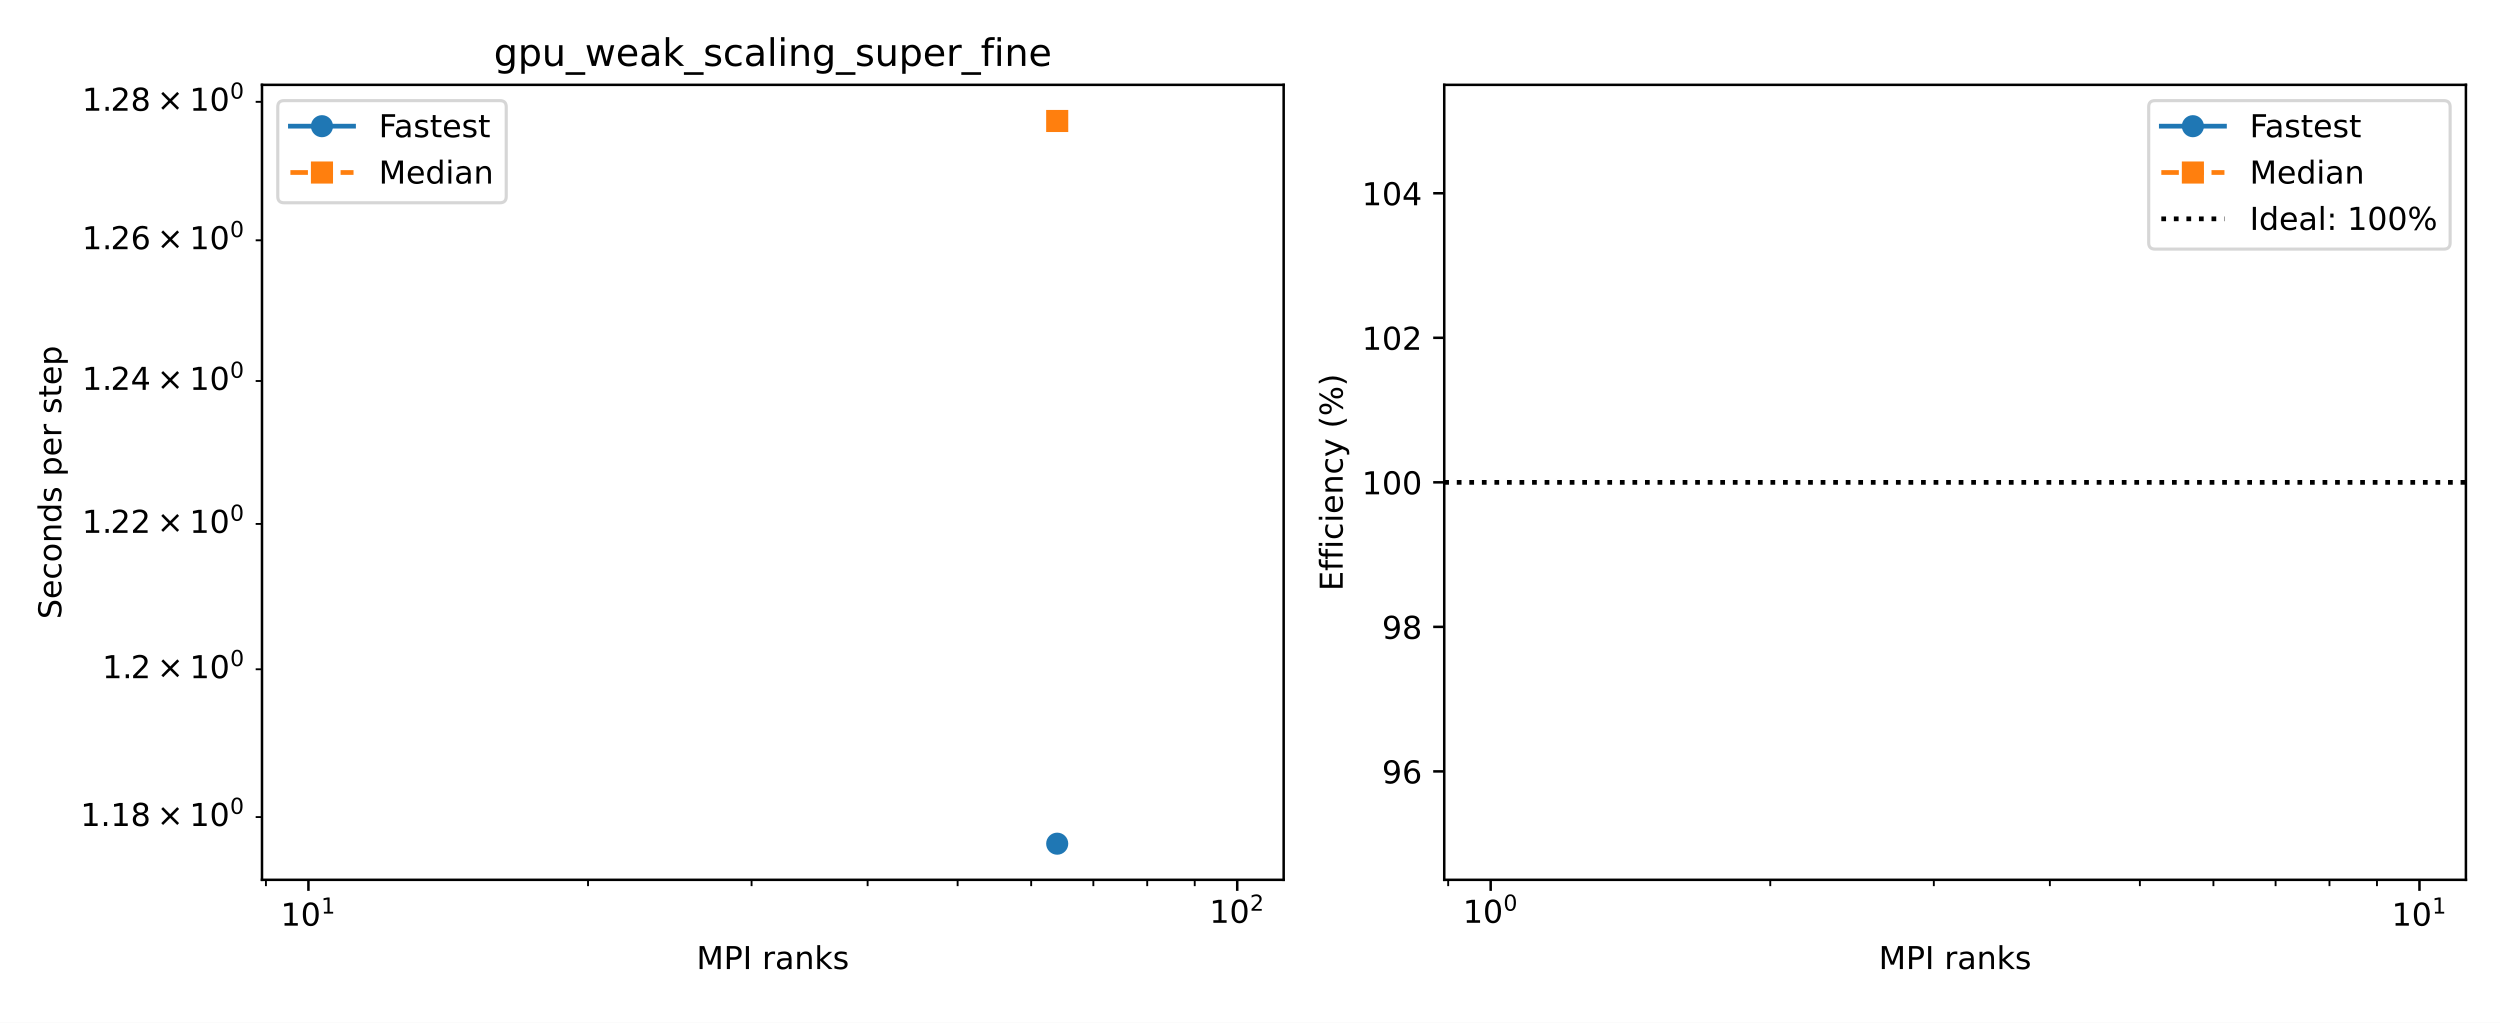
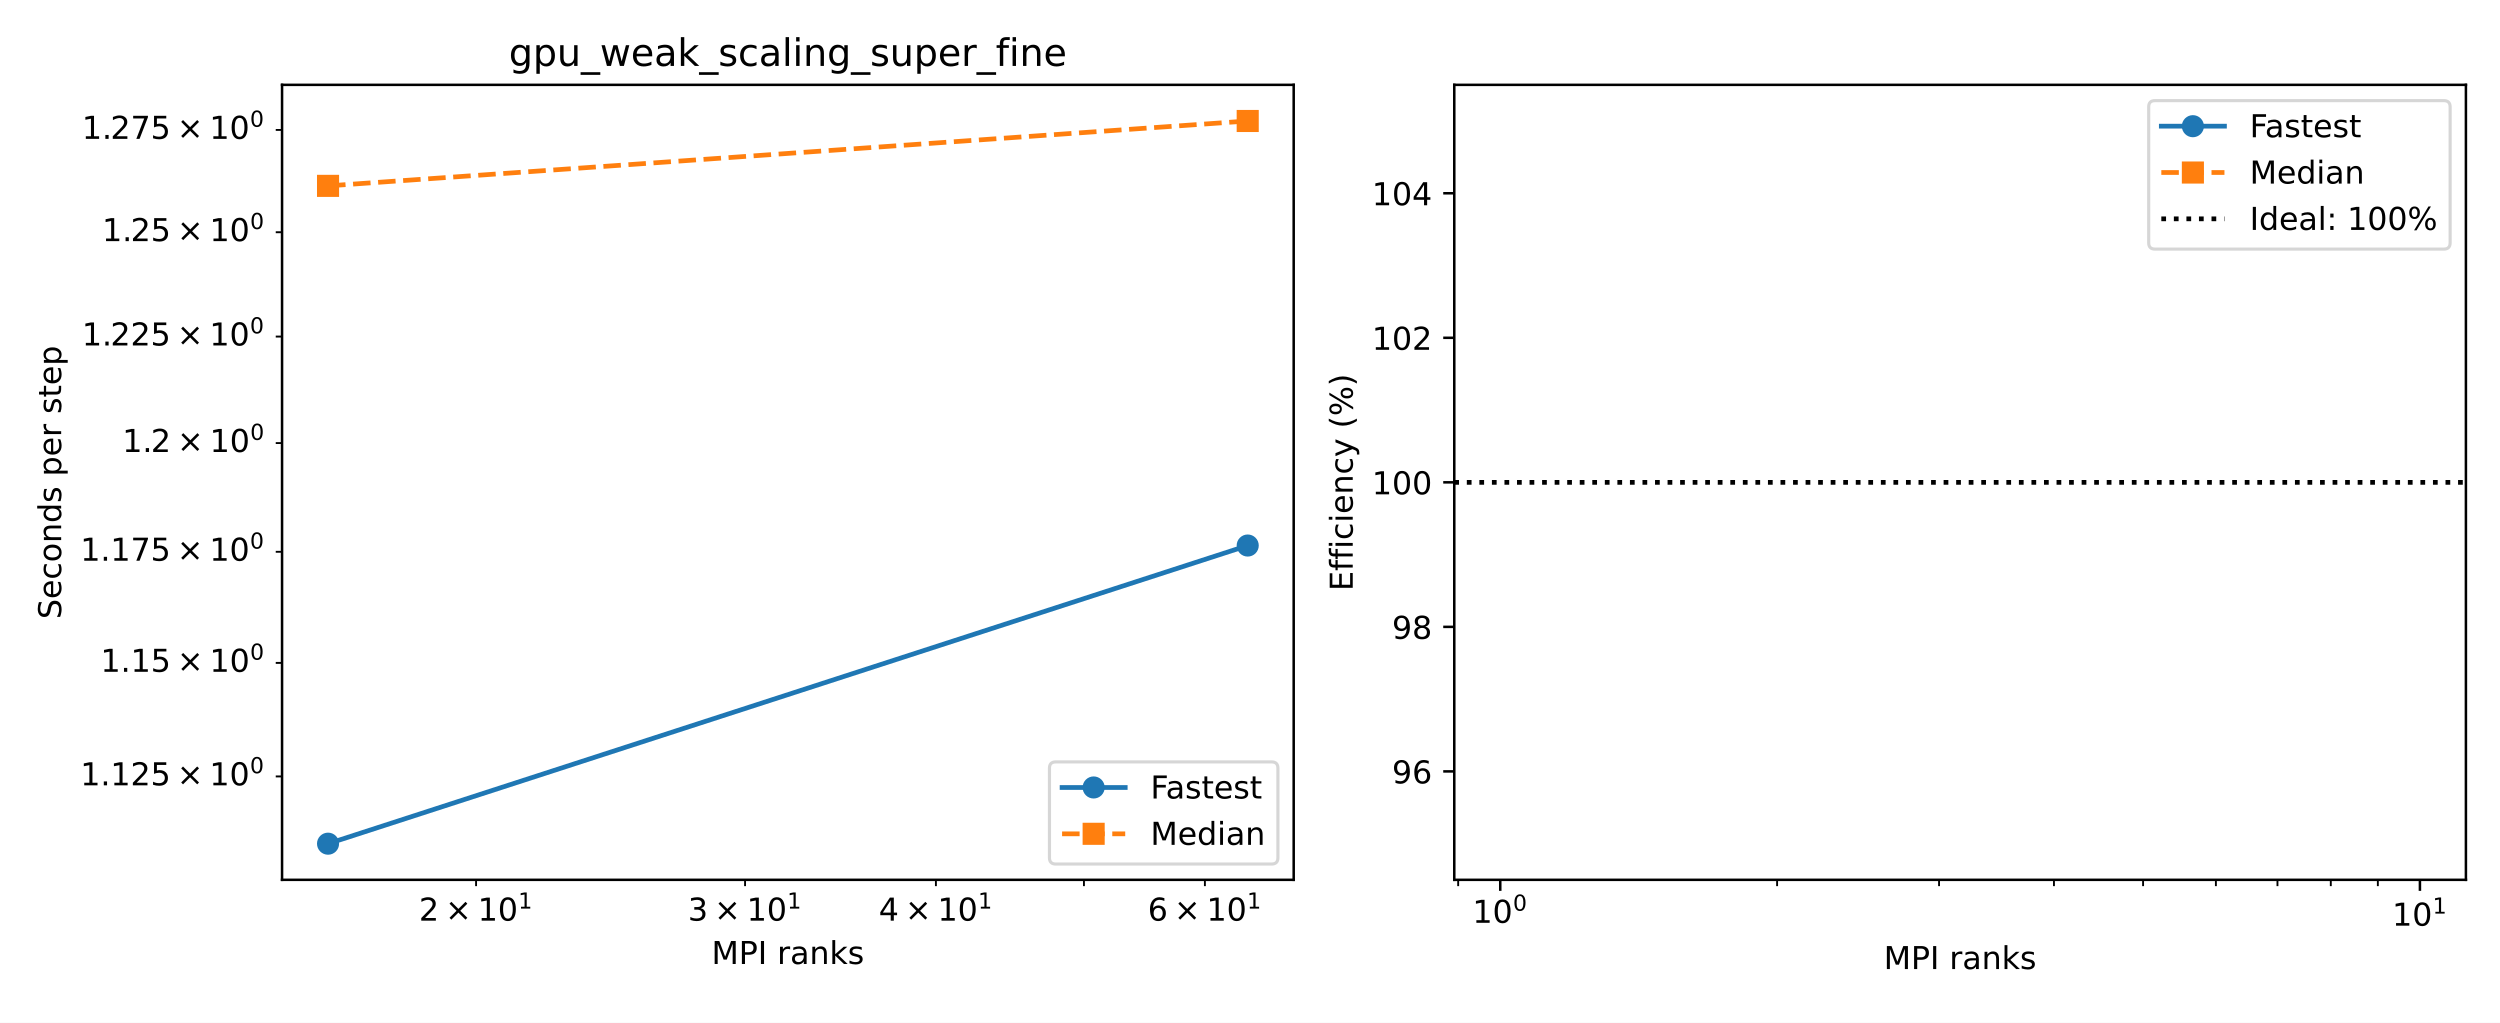
<svg xmlns="http://www.w3.org/2000/svg" xmlns:xlink="http://www.w3.org/1999/xlink" width="792pt" height="324pt" viewBox="0 0 792 324" version="1.1">
  <defs>
    <style type="text/css">*{stroke-linejoin: round; stroke-linecap: butt}</style>
  </defs>
  <g id="figure_1">
    <g id="patch_1">
      <path d="M 0 324 L 792 324 L 792 0 L 0 0 z " style="fill: #ffffff" />
    </g>
    <g id="axes_1">
      <g id="patch_2">
-         <path d="M 82.999 278.728 L 406.665 278.728 L 406.665 26.88 L 82.999 26.88 z " style="fill: #ffffff" />
+         <path d="M 89.355 278.728 L 409.843 278.728 L 409.843 26.88 L 89.355 26.88 z " style="fill: #ffffff" />
      </g>
      <g id="matplotlib.axis_1">
        <g id="xtick_1">
          <g id="line2d_1">
            <defs>
-               <path id="m915a4b6a7f" d="M 0 0 L 0 3.5 " style="stroke: #000000; stroke-width: 0.8" />
+               <path id="m72433dea88" d="M 0 0 L 0 2 " style="stroke: #000000; stroke-width: 0.6" />
            </defs>
            <g>
-               <use xlink:href="#m915a4b6a7f" x="97.711" y="278.728" style="stroke: #000000; stroke-width: 0.8" />
+               <use xlink:href="#m72433dea88" x="150.82" y="278.728" style="stroke: #000000; stroke-width: 0.6" />
            </g>
          </g>
          <g id="text_1">
-             <g transform="translate(88.91122 293.3264)">
-               <text>
-                 <tspan x="0" y="-0.064" style="font-size: 10px; font-family: 'DejaVu Sans'">1</tspan>
-                 <tspan x="6.362" y="-0.064" style="font-size: 10px; font-family: 'DejaVu Sans'">0</tspan>
-                 <tspan x="12.82" y="-3.892" style="font-size: 7px; font-family: 'DejaVu Sans'">1</tspan>
+             <g transform="translate(132.7199 291.7264)">
+               <text>
+                 <tspan x="0" y="-0.064" style="font-size: 10px; font-family: 'DejaVu Sans'">2</tspan>
+                 <tspan x="8.311" y="-0.064" style="font-size: 10px; font-family: 'DejaVu Sans'">×</tspan>
+                 <tspan x="18.638" y="-0.064" style="font-size: 10px; font-family: 'DejaVu Sans'">1</tspan>
+                 <tspan x="25" y="-0.064" style="font-size: 10px; font-family: 'DejaVu Sans'">0</tspan>
+                 <tspan x="31.458" y="-3.892" style="font-size: 7px; font-family: 'DejaVu Sans'">1</tspan>
              </text>
            </g>
          </g>
        </g>
        <g id="xtick_2">
          <g id="line2d_2">
            <g>
-               <use xlink:href="#m915a4b6a7f" x="391.953" y="278.728" style="stroke: #000000; stroke-width: 0.8" />
+               <use xlink:href="#m72433dea88" x="236.035" y="278.728" style="stroke: #000000; stroke-width: 0.6" />
            </g>
          </g>
          <g id="text_2">
-             <g transform="translate(383.1525 293.3264)">
-               <text>
-                 <tspan x="0" y="-0.977" style="font-size: 10px; font-family: 'DejaVu Sans'">1</tspan>
-                 <tspan x="6.362" y="-0.977" style="font-size: 10px; font-family: 'DejaVu Sans'">0</tspan>
-                 <tspan x="12.82" y="-4.805" style="font-size: 7px; font-family: 'DejaVu Sans'">2</tspan>
+             <g transform="translate(217.935 291.7264)">
+               <text>
+                 <tspan x="0" y="-0.064" style="font-size: 10px; font-family: 'DejaVu Sans'">3</tspan>
+                 <tspan x="8.311" y="-0.064" style="font-size: 10px; font-family: 'DejaVu Sans'">×</tspan>
+                 <tspan x="18.638" y="-0.064" style="font-size: 10px; font-family: 'DejaVu Sans'">1</tspan>
+                 <tspan x="25" y="-0.064" style="font-size: 10px; font-family: 'DejaVu Sans'">0</tspan>
+                 <tspan x="31.458" y="-3.892" style="font-size: 7px; font-family: 'DejaVu Sans'">1</tspan>
              </text>
            </g>
          </g>
        </g>
        <g id="xtick_3">
          <g id="line2d_3">
-             <defs>
-               <path id="m72433dea88" d="M 0 0 L 0 2 " style="stroke: #000000; stroke-width: 0.6" />
-             </defs>
-             <g>
-               <use xlink:href="#m72433dea88" x="84.247" y="278.728" style="stroke: #000000; stroke-width: 0.6" />
+             <g>
+               <use xlink:href="#m72433dea88" x="296.496" y="278.728" style="stroke: #000000; stroke-width: 0.6" />
+             </g>
+           </g>
+           <g id="text_3">
+             <g transform="translate(278.3961 291.7264)">
+               <text>
+                 <tspan x="0" y="-0.064" style="font-size: 10px; font-family: 'DejaVu Sans'">4</tspan>
+                 <tspan x="8.311" y="-0.064" style="font-size: 10px; font-family: 'DejaVu Sans'">×</tspan>
+                 <tspan x="18.638" y="-0.064" style="font-size: 10px; font-family: 'DejaVu Sans'">1</tspan>
+                 <tspan x="25" y="-0.064" style="font-size: 10px; font-family: 'DejaVu Sans'">0</tspan>
+                 <tspan x="31.458" y="-3.892" style="font-size: 7px; font-family: 'DejaVu Sans'">1</tspan>
+               </text>
            </g>
          </g>
        </g>
        <g id="xtick_4">
          <g id="line2d_4">
            <g>
-               <use xlink:href="#m72433dea88" x="186.287" y="278.728" style="stroke: #000000; stroke-width: 0.6" />
+               <use xlink:href="#m72433dea88" x="343.393" y="278.728" style="stroke: #000000; stroke-width: 0.6" />
            </g>
          </g>
        </g>
        <g id="xtick_5">
          <g id="line2d_5">
            <g>
-               <use xlink:href="#m72433dea88" x="238.1" y="278.728" style="stroke: #000000; stroke-width: 0.6" />
-             </g>
-           </g>
-         </g>
-         <g id="xtick_6">
-           <g id="line2d_6">
-             <g>
-               <use xlink:href="#m72433dea88" x="274.862" y="278.728" style="stroke: #000000; stroke-width: 0.6" />
-             </g>
-           </g>
-         </g>
-         <g id="xtick_7">
-           <g id="line2d_7">
-             <g>
-               <use xlink:href="#m72433dea88" x="303.377" y="278.728" style="stroke: #000000; stroke-width: 0.6" />
-             </g>
-           </g>
-         </g>
-         <g id="xtick_8">
-           <g id="line2d_8">
-             <g>
-               <use xlink:href="#m72433dea88" x="326.675" y="278.728" style="stroke: #000000; stroke-width: 0.6" />
-             </g>
-           </g>
-         </g>
-         <g id="xtick_9">
-           <g id="line2d_9">
-             <g>
-               <use xlink:href="#m72433dea88" x="346.374" y="278.728" style="stroke: #000000; stroke-width: 0.6" />
-             </g>
-           </g>
-         </g>
-         <g id="xtick_10">
-           <g id="line2d_10">
-             <g>
-               <use xlink:href="#m72433dea88" x="363.438" y="278.728" style="stroke: #000000; stroke-width: 0.6" />
-             </g>
-           </g>
-         </g>
-         <g id="xtick_11">
-           <g id="line2d_11">
-             <g>
-               <use xlink:href="#m72433dea88" x="378.489" y="278.728" style="stroke: #000000; stroke-width: 0.6" />
-             </g>
-           </g>
-         </g>
-         <g id="text_3">
-           <text style="font-size: 10px; font-family: 'DejaVu Sans', 'Bitstream Vera Sans', 'Computer Modern Sans Serif', 'Lucida Grande', 'Verdana', 'Geneva', 'Lucid', 'Arial', 'Helvetica', 'Avant Garde', sans-serif; text-anchor: middle" x="244.832" y="307.005" transform="rotate(-0 244.8319 307.0046)">MPI ranks</text>
+               <use xlink:href="#m72433dea88" x="381.711" y="278.728" style="stroke: #000000; stroke-width: 0.6" />
+             </g>
+           </g>
+           <g id="text_4">
+             <g transform="translate(363.6111 291.7264)">
+               <text>
+                 <tspan x="0" y="-0.064" style="font-size: 10px; font-family: 'DejaVu Sans'">6</tspan>
+                 <tspan x="8.311" y="-0.064" style="font-size: 10px; font-family: 'DejaVu Sans'">×</tspan>
+                 <tspan x="18.638" y="-0.064" style="font-size: 10px; font-family: 'DejaVu Sans'">1</tspan>
+                 <tspan x="25" y="-0.064" style="font-size: 10px; font-family: 'DejaVu Sans'">0</tspan>
+                 <tspan x="31.458" y="-3.892" style="font-size: 7px; font-family: 'DejaVu Sans'">1</tspan>
+               </text>
+             </g>
+           </g>
+         </g>
+         <g id="text_5">
+           <text style="font-size: 10px; font-family: 'DejaVu Sans', 'Bitstream Vera Sans', 'Computer Modern Sans Serif', 'Lucida Grande', 'Verdana', 'Geneva', 'Lucid', 'Arial', 'Helvetica', 'Avant Garde', sans-serif; text-anchor: middle" x="249.599" y="305.405" transform="rotate(-0 249.5988 305.4046)">MPI ranks</text>
        </g>
      </g>
      <g id="matplotlib.axis_2">
        <g id="ytick_1">
-           <g id="line2d_12">
+           <g id="line2d_6">
            <defs>
              <path id="m3884b080c1" d="M 0 0 L -2 0 " style="stroke: #000000; stroke-width: 0.6" />
            </defs>
            <g>
-               <use xlink:href="#m3884b080c1" x="82.999" y="258.844" style="stroke: #000000; stroke-width: 0.6" />
-             </g>
-           </g>
-           <g id="text_4">
-             <g transform="translate(25.49916 262.6432)">
+               <use xlink:href="#m3884b080c1" x="89.355" y="245.97" style="stroke: #000000; stroke-width: 0.6" />
+             </g>
+           </g>
+           <g id="text_6">
+             <g transform="translate(25.4551 249.7688)">
              <text>
                <tspan x="0" y="-0.977" style="font-size: 10px; font-family: 'DejaVu Sans'">1</tspan>
                <tspan x="6.362" y="-0.977" style="font-size: 10px; font-family: 'DejaVu Sans'">.</tspan>
                <tspan x="9.541" y="-0.977" style="font-size: 10px; font-family: 'DejaVu Sans'">1</tspan>
-                 <tspan x="15.903" y="-0.977" style="font-size: 10px; font-family: 'DejaVu Sans'">8</tspan>
+                 <tspan x="15.903" y="-0.977" style="font-size: 10px; font-family: 'DejaVu Sans'">2</tspan>
+                 <tspan x="22.266" y="-0.977" style="font-size: 10px; font-family: 'DejaVu Sans'">5</tspan>
+                 <tspan x="30.576" y="-0.977" style="font-size: 10px; font-family: 'DejaVu Sans'">×</tspan>
+                 <tspan x="40.903" y="-0.977" style="font-size: 10px; font-family: 'DejaVu Sans'">1</tspan>
+                 <tspan x="47.266" y="-0.977" style="font-size: 10px; font-family: 'DejaVu Sans'">0</tspan>
+                 <tspan x="53.724" y="-4.805" style="font-size: 7px; font-family: 'DejaVu Sans'">0</tspan>
+               </text>
+             </g>
+           </g>
+         </g>
+         <g id="ytick_2">
+           <g id="line2d_7">
+             <g>
+               <use xlink:href="#m3884b080c1" x="89.355" y="210.006" style="stroke: #000000; stroke-width: 0.6" />
+             </g>
+           </g>
+           <g id="text_7">
+             <g transform="translate(31.8551 213.8054)">
+               <text>
+                 <tspan x="0" y="-0.977" style="font-size: 10px; font-family: 'DejaVu Sans'">1</tspan>
+                 <tspan x="6.362" y="-0.977" style="font-size: 10px; font-family: 'DejaVu Sans'">.</tspan>
+                 <tspan x="9.541" y="-0.977" style="font-size: 10px; font-family: 'DejaVu Sans'">1</tspan>
+                 <tspan x="15.903" y="-0.977" style="font-size: 10px; font-family: 'DejaVu Sans'">5</tspan>
                <tspan x="24.214" y="-0.977" style="font-size: 10px; font-family: 'DejaVu Sans'">×</tspan>
                <tspan x="34.541" y="-0.977" style="font-size: 10px; font-family: 'DejaVu Sans'">1</tspan>
                <tspan x="40.903" y="-0.977" style="font-size: 10px; font-family: 'DejaVu Sans'">0</tspan>
                <tspan x="47.361" y="-4.805" style="font-size: 7px; font-family: 'DejaVu Sans'">0</tspan>
              </text>
            </g>
          </g>
        </g>
-         <g id="ytick_2">
-           <g id="line2d_13">
-             <g>
-               <use xlink:href="#m3884b080c1" x="82.999" y="212.029" style="stroke: #000000; stroke-width: 0.6" />
-             </g>
-           </g>
-           <g id="text_5">
-             <g transform="translate(32.39916 215.8284)">
+         <g id="ytick_3">
+           <g id="line2d_8">
+             <g>
+               <use xlink:href="#m3884b080c1" x="89.355" y="174.816" style="stroke: #000000; stroke-width: 0.6" />
+             </g>
+           </g>
+           <g id="text_8">
+             <g transform="translate(25.4551 178.6154)">
+               <text>
+                 <tspan x="0" y="-0.977" style="font-size: 10px; font-family: 'DejaVu Sans'">1</tspan>
+                 <tspan x="6.362" y="-0.977" style="font-size: 10px; font-family: 'DejaVu Sans'">.</tspan>
+                 <tspan x="9.541" y="-0.977" style="font-size: 10px; font-family: 'DejaVu Sans'">1</tspan>
+                 <tspan x="15.903" y="-0.977" style="font-size: 10px; font-family: 'DejaVu Sans'">7</tspan>
+                 <tspan x="22.266" y="-0.977" style="font-size: 10px; font-family: 'DejaVu Sans'">5</tspan>
+                 <tspan x="30.576" y="-0.977" style="font-size: 10px; font-family: 'DejaVu Sans'">×</tspan>
+                 <tspan x="40.903" y="-0.977" style="font-size: 10px; font-family: 'DejaVu Sans'">1</tspan>
+                 <tspan x="47.266" y="-0.977" style="font-size: 10px; font-family: 'DejaVu Sans'">0</tspan>
+                 <tspan x="53.724" y="-4.805" style="font-size: 7px; font-family: 'DejaVu Sans'">0</tspan>
+               </text>
+             </g>
+           </g>
+         </g>
+         <g id="ytick_4">
+           <g id="line2d_9">
+             <g>
+               <use xlink:href="#m3884b080c1" x="89.355" y="140.367" style="stroke: #000000; stroke-width: 0.6" />
+             </g>
+           </g>
+           <g id="text_9">
+             <g transform="translate(38.7551 144.1664)">
              <text>
                <tspan x="0" y="-0.977" style="font-size: 10px; font-family: 'DejaVu Sans'">1</tspan>
                <tspan x="6.362" y="-0.977" style="font-size: 10px; font-family: 'DejaVu Sans'">.</tspan>
                <tspan x="9.041" y="-0.977" style="font-size: 10px; font-family: 'DejaVu Sans'">2</tspan>
                <tspan x="17.352" y="-0.977" style="font-size: 10px; font-family: 'DejaVu Sans'">×</tspan>
                <tspan x="27.679" y="-0.977" style="font-size: 10px; font-family: 'DejaVu Sans'">1</tspan>
                <tspan x="34.041" y="-0.977" style="font-size: 10px; font-family: 'DejaVu Sans'">0</tspan>
                <tspan x="40.499" y="-4.805" style="font-size: 7px; font-family: 'DejaVu Sans'">0</tspan>
              </text>
            </g>
          </g>
        </g>
-         <g id="ytick_3">
-           <g id="line2d_14">
-             <g>
-               <use xlink:href="#m3884b080c1" x="82.999" y="165.988" style="stroke: #000000; stroke-width: 0.6" />
-             </g>
-           </g>
-           <g id="text_6">
-             <g transform="translate(25.99916 169.7874)">
+         <g id="ytick_5">
+           <g id="line2d_10">
+             <g>
+               <use xlink:href="#m3884b080c1" x="89.355" y="106.628" style="stroke: #000000; stroke-width: 0.6" />
+             </g>
+           </g>
+           <g id="text_10">
+             <g transform="translate(25.9551 110.4277)">
              <text>
                <tspan x="0" y="-0.977" style="font-size: 10px; font-family: 'DejaVu Sans'">1</tspan>
                <tspan x="6.362" y="-0.977" style="font-size: 10px; font-family: 'DejaVu Sans'">.</tspan>
                <tspan x="9.041" y="-0.977" style="font-size: 10px; font-family: 'DejaVu Sans'">2</tspan>
                <tspan x="15.403" y="-0.977" style="font-size: 10px; font-family: 'DejaVu Sans'">2</tspan>
+                 <tspan x="21.766" y="-0.977" style="font-size: 10px; font-family: 'DejaVu Sans'">5</tspan>
+                 <tspan x="30.076" y="-0.977" style="font-size: 10px; font-family: 'DejaVu Sans'">×</tspan>
+                 <tspan x="40.403" y="-0.977" style="font-size: 10px; font-family: 'DejaVu Sans'">1</tspan>
+                 <tspan x="46.766" y="-0.977" style="font-size: 10px; font-family: 'DejaVu Sans'">0</tspan>
+                 <tspan x="53.224" y="-4.805" style="font-size: 7px; font-family: 'DejaVu Sans'">0</tspan>
+               </text>
+             </g>
+           </g>
+         </g>
+         <g id="ytick_6">
+           <g id="line2d_11">
+             <g>
+               <use xlink:href="#m3884b080c1" x="89.355" y="73.571" style="stroke: #000000; stroke-width: 0.6" />
+             </g>
+           </g>
+           <g id="text_11">
+             <g transform="translate(32.3551 77.37063)">
+               <text>
+                 <tspan x="0" y="-0.977" style="font-size: 10px; font-family: 'DejaVu Sans'">1</tspan>
+                 <tspan x="6.362" y="-0.977" style="font-size: 10px; font-family: 'DejaVu Sans'">.</tspan>
+                 <tspan x="9.041" y="-0.977" style="font-size: 10px; font-family: 'DejaVu Sans'">2</tspan>
+                 <tspan x="15.403" y="-0.977" style="font-size: 10px; font-family: 'DejaVu Sans'">5</tspan>
                <tspan x="23.714" y="-0.977" style="font-size: 10px; font-family: 'DejaVu Sans'">×</tspan>
                <tspan x="34.041" y="-0.977" style="font-size: 10px; font-family: 'DejaVu Sans'">1</tspan>
                <tspan x="40.403" y="-0.977" style="font-size: 10px; font-family: 'DejaVu Sans'">0</tspan>
                <tspan x="46.861" y="-4.805" style="font-size: 7px; font-family: 'DejaVu Sans'">0</tspan>
              </text>
            </g>
          </g>
        </g>
-         <g id="ytick_4">
-           <g id="line2d_15">
-             <g>
-               <use xlink:href="#m3884b080c1" x="82.999" y="120.696" style="stroke: #000000; stroke-width: 0.6" />
-             </g>
-           </g>
-           <g id="text_7">
-             <g transform="translate(25.99916 124.4951)">
+         <g id="ytick_7">
+           <g id="line2d_12">
+             <g>
+               <use xlink:href="#m3884b080c1" x="89.355" y="41.169" style="stroke: #000000; stroke-width: 0.6" />
+             </g>
+           </g>
+           <g id="text_12">
+             <g transform="translate(25.9551 44.96819)">
              <text>
                <tspan x="0" y="-0.977" style="font-size: 10px; font-family: 'DejaVu Sans'">1</tspan>
                <tspan x="6.362" y="-0.977" style="font-size: 10px; font-family: 'DejaVu Sans'">.</tspan>
                <tspan x="9.041" y="-0.977" style="font-size: 10px; font-family: 'DejaVu Sans'">2</tspan>
-                 <tspan x="15.403" y="-0.977" style="font-size: 10px; font-family: 'DejaVu Sans'">4</tspan>
-                 <tspan x="23.714" y="-0.977" style="font-size: 10px; font-family: 'DejaVu Sans'">×</tspan>
-                 <tspan x="34.041" y="-0.977" style="font-size: 10px; font-family: 'DejaVu Sans'">1</tspan>
-                 <tspan x="40.403" y="-0.977" style="font-size: 10px; font-family: 'DejaVu Sans'">0</tspan>
-                 <tspan x="46.861" y="-4.805" style="font-size: 7px; font-family: 'DejaVu Sans'">0</tspan>
-               </text>
-             </g>
-           </g>
-         </g>
-         <g id="ytick_5">
-           <g id="line2d_16">
-             <g>
-               <use xlink:href="#m3884b080c1" x="82.999" y="76.128" style="stroke: #000000; stroke-width: 0.6" />
-             </g>
-           </g>
-           <g id="text_8">
-             <g transform="translate(25.99916 79.92753)">
-               <text>
-                 <tspan x="0" y="-0.977" style="font-size: 10px; font-family: 'DejaVu Sans'">1</tspan>
-                 <tspan x="6.362" y="-0.977" style="font-size: 10px; font-family: 'DejaVu Sans'">.</tspan>
-                 <tspan x="9.041" y="-0.977" style="font-size: 10px; font-family: 'DejaVu Sans'">2</tspan>
-                 <tspan x="15.403" y="-0.977" style="font-size: 10px; font-family: 'DejaVu Sans'">6</tspan>
-                 <tspan x="23.714" y="-0.977" style="font-size: 10px; font-family: 'DejaVu Sans'">×</tspan>
-                 <tspan x="34.041" y="-0.977" style="font-size: 10px; font-family: 'DejaVu Sans'">1</tspan>
-                 <tspan x="40.403" y="-0.977" style="font-size: 10px; font-family: 'DejaVu Sans'">0</tspan>
-                 <tspan x="46.861" y="-4.805" style="font-size: 7px; font-family: 'DejaVu Sans'">0</tspan>
-               </text>
-             </g>
-           </g>
-         </g>
-         <g id="ytick_6">
-           <g id="line2d_17">
-             <g>
-               <use xlink:href="#m3884b080c1" x="82.999" y="32.263" style="stroke: #000000; stroke-width: 0.6" />
-             </g>
-           </g>
-           <g id="text_9">
-             <g transform="translate(25.99916 36.06182)">
-               <text>
-                 <tspan x="0" y="-0.977" style="font-size: 10px; font-family: 'DejaVu Sans'">1</tspan>
-                 <tspan x="6.362" y="-0.977" style="font-size: 10px; font-family: 'DejaVu Sans'">.</tspan>
-                 <tspan x="9.041" y="-0.977" style="font-size: 10px; font-family: 'DejaVu Sans'">2</tspan>
-                 <tspan x="15.403" y="-0.977" style="font-size: 10px; font-family: 'DejaVu Sans'">8</tspan>
-                 <tspan x="23.714" y="-0.977" style="font-size: 10px; font-family: 'DejaVu Sans'">×</tspan>
-                 <tspan x="34.041" y="-0.977" style="font-size: 10px; font-family: 'DejaVu Sans'">1</tspan>
-                 <tspan x="40.403" y="-0.977" style="font-size: 10px; font-family: 'DejaVu Sans'">0</tspan>
-                 <tspan x="46.861" y="-4.805" style="font-size: 7px; font-family: 'DejaVu Sans'">0</tspan>
-               </text>
-             </g>
-           </g>
-         </g>
-         <g id="text_10">
-           <text style="font-size: 10px; font-family: 'DejaVu Sans', 'Bitstream Vera Sans', 'Computer Modern Sans Serif', 'Lucida Grande', 'Verdana', 'Geneva', 'Lucid', 'Arial', 'Helvetica', 'Avant Garde', sans-serif; text-anchor: middle" x="19.419" y="152.804" transform="rotate(-90 19.41947 152.804)">Seconds per step</text>
-         </g>
-       </g>
-       <g id="line2d_18">
-         <path d="M 334.923 267.28 " clip-path="url(#p077c74c319)" style="fill: none; stroke: #1f77b4; stroke-width: 1.5; stroke-linecap: square" />
+                 <tspan x="15.403" y="-0.977" style="font-size: 10px; font-family: 'DejaVu Sans'">7</tspan>
+                 <tspan x="21.766" y="-0.977" style="font-size: 10px; font-family: 'DejaVu Sans'">5</tspan>
+                 <tspan x="30.076" y="-0.977" style="font-size: 10px; font-family: 'DejaVu Sans'">×</tspan>
+                 <tspan x="40.403" y="-0.977" style="font-size: 10px; font-family: 'DejaVu Sans'">1</tspan>
+                 <tspan x="46.766" y="-0.977" style="font-size: 10px; font-family: 'DejaVu Sans'">0</tspan>
+                 <tspan x="53.224" y="-4.805" style="font-size: 7px; font-family: 'DejaVu Sans'">0</tspan>
+               </text>
+             </g>
+           </g>
+         </g>
+         <g id="text_13">
+           <text style="font-size: 10px; font-family: 'DejaVu Sans', 'Bitstream Vera Sans', 'Computer Modern Sans Serif', 'Lucida Grande', 'Verdana', 'Geneva', 'Lucid', 'Arial', 'Helvetica', 'Avant Garde', sans-serif; text-anchor: middle" x="19.375" y="152.804" transform="rotate(-90 19.37541 152.804)">Seconds per step</text>
+         </g>
+       </g>
+       <g id="line2d_13">
+         <path d="M 103.923 267.28 L 395.275 172.824 " clip-path="url(#p362849472f)" style="fill: none; stroke: #1f77b4; stroke-width: 1.5; stroke-linecap: square" />
        <defs>
          <path id="mfb15104b4f" d="M 0 3 C 0.796 3 1.559 2.684 2.121 2.121 C 2.684 1.559 3 0.796 3 0 C 3 -0.796 2.684 -1.559 2.121 -2.121 C 1.559 -2.684 0.796 -3 0 -3 C -0.796 -3 -1.559 -2.684 -2.121 -2.121 C -2.684 -1.559 -3 -0.796 -3 0 C -3 0.796 -2.684 1.559 -2.121 2.121 C -1.559 2.684 -0.796 3 0 3 z " style="stroke: #1f77b4" />
        </defs>
-         <g clip-path="url(#p077c74c319)">
-           <use xlink:href="#mfb15104b4f" x="334.923" y="267.28" style="fill: #1f77b4; stroke: #1f77b4" />
-         </g>
-       </g>
-       <g id="line2d_19">
-         <path d="M 334.923 38.328 " clip-path="url(#p077c74c319)" style="fill: none; stroke-dasharray: 5.55,2.4; stroke-dashoffset: 0; stroke: #ff7f0e; stroke-width: 1.5" />
+         <g clip-path="url(#p362849472f)">
+           <use xlink:href="#mfb15104b4f" x="103.923" y="267.28" style="fill: #1f77b4; stroke: #1f77b4" />
+           <use xlink:href="#mfb15104b4f" x="395.275" y="172.824" style="fill: #1f77b4; stroke: #1f77b4" />
+         </g>
+       </g>
+       <g id="line2d_14">
+         <path d="M 103.923 58.882 L 395.275 38.328 " clip-path="url(#p362849472f)" style="fill: none; stroke-dasharray: 5.55,2.4; stroke-dashoffset: 0; stroke: #ff7f0e; stroke-width: 1.5" />
        <defs>
          <path id="m5a906554f0" d="M -3 3 L 3 3 L 3 -3 L -3 -3 z " style="stroke: #ff7f0e; stroke-linejoin: miter" />
        </defs>
-         <g clip-path="url(#p077c74c319)">
-           <use xlink:href="#m5a906554f0" x="334.923" y="38.328" style="fill: #ff7f0e; stroke: #ff7f0e; stroke-linejoin: miter" />
+         <g clip-path="url(#p362849472f)">
+           <use xlink:href="#m5a906554f0" x="103.923" y="58.882" style="fill: #ff7f0e; stroke: #ff7f0e; stroke-linejoin: miter" />
+           <use xlink:href="#m5a906554f0" x="395.275" y="38.328" style="fill: #ff7f0e; stroke: #ff7f0e; stroke-linejoin: miter" />
        </g>
      </g>
      <g id="patch_3">
-         <path d="M 82.999 278.728 L 82.999 26.88 " style="fill: none; stroke: #000000; stroke-width: 0.8; stroke-linejoin: miter; stroke-linecap: square" />
+         <path d="M 89.355 278.728 L 89.355 26.88 " style="fill: none; stroke: #000000; stroke-width: 0.8; stroke-linejoin: miter; stroke-linecap: square" />
      </g>
      <g id="patch_4">
-         <path d="M 406.665 278.728 L 406.665 26.88 " style="fill: none; stroke: #000000; stroke-width: 0.8; stroke-linejoin: miter; stroke-linecap: square" />
+         <path d="M 409.843 278.728 L 409.843 26.88 " style="fill: none; stroke: #000000; stroke-width: 0.8; stroke-linejoin: miter; stroke-linecap: square" />
      </g>
      <g id="patch_5">
-         <path d="M 82.999 278.728 L 406.665 278.728 " style="fill: none; stroke: #000000; stroke-width: 0.8; stroke-linejoin: miter; stroke-linecap: square" />
+         <path d="M 89.355 278.728 L 409.843 278.728 " style="fill: none; stroke: #000000; stroke-width: 0.8; stroke-linejoin: miter; stroke-linecap: square" />
      </g>
      <g id="patch_6">
-         <path d="M 82.999 26.88 L 406.665 26.88 " style="fill: none; stroke: #000000; stroke-width: 0.8; stroke-linejoin: miter; stroke-linecap: square" />
-       </g>
-       <g id="text_11">
-         <text style="font-size: 12px; font-family: 'DejaVu Sans', 'Bitstream Vera Sans', 'Computer Modern Sans Serif', 'Lucida Grande', 'Verdana', 'Geneva', 'Lucid', 'Arial', 'Helvetica', 'Avant Garde', sans-serif; text-anchor: middle" x="244.832" y="20.88" transform="rotate(-0 244.8319 20.88)">gpu_weak_scaling_super_fine</text>
+         <path d="M 89.355 26.88 L 409.843 26.88 " style="fill: none; stroke: #000000; stroke-width: 0.8; stroke-linejoin: miter; stroke-linecap: square" />
+       </g>
+       <g id="text_14">
+         <text style="font-size: 12px; font-family: 'DejaVu Sans', 'Bitstream Vera Sans', 'Computer Modern Sans Serif', 'Lucida Grande', 'Verdana', 'Geneva', 'Lucid', 'Arial', 'Helvetica', 'Avant Garde', sans-serif; text-anchor: middle" x="249.599" y="20.88" transform="rotate(-0 249.5988 20.88)">gpu_weak_scaling_super_fine</text>
      </g>
      <g id="legend_1">
        <g id="patch_7">
-           <path d="M 89.999 64.236 L 158.373 64.236 Q 160.373 64.236 160.373 62.236 L 160.373 33.88 Q 160.373 31.88 158.373 31.88 L 89.999 31.88 Q 87.999 31.88 87.999 33.88 L 87.999 62.236 Q 87.999 64.236 89.999 64.236 z " style="fill: #ffffff; opacity: 0.8; stroke: #cccccc; stroke-linejoin: miter" />
-         </g>
-         <g id="line2d_20">
-           <path d="M 91.999 39.978 L 101.999 39.978 L 111.999 39.978 " style="fill: none; stroke: #1f77b4; stroke-width: 1.5; stroke-linecap: square" />
+           <path d="M 334.469 273.728 L 402.843 273.728 Q 404.843 273.728 404.843 271.728 L 404.843 243.372 Q 404.843 241.372 402.843 241.372 L 334.469 241.372 Q 332.469 241.372 332.469 243.372 L 332.469 271.728 Q 332.469 273.728 334.469 273.728 z " style="fill: #ffffff; opacity: 0.8; stroke: #cccccc; stroke-linejoin: miter" />
+         </g>
+         <g id="line2d_15">
+           <path d="M 336.469 249.47 L 346.469 249.47 L 356.469 249.47 " style="fill: none; stroke: #1f77b4; stroke-width: 1.5; stroke-linecap: square" />
          <g>
-             <use xlink:href="#mfb15104b4f" x="101.999" y="39.978" style="fill: #1f77b4; stroke: #1f77b4" />
-           </g>
-         </g>
-         <g id="text_12">
-           <text style="font-size: 10px; font-family: 'DejaVu Sans', 'Bitstream Vera Sans', 'Computer Modern Sans Serif', 'Lucida Grande', 'Verdana', 'Geneva', 'Lucid', 'Arial', 'Helvetica', 'Avant Garde', sans-serif; text-anchor: start" x="119.999" y="43.478" transform="rotate(-0 119.9992 43.47844)">Fastest</text>
-         </g>
-         <g id="line2d_21">
-           <path d="M 91.999 54.657 L 101.999 54.657 L 111.999 54.657 " style="fill: none; stroke-dasharray: 5.55,2.4; stroke-dashoffset: 0; stroke: #ff7f0e; stroke-width: 1.5" />
+             <use xlink:href="#mfb15104b4f" x="346.469" y="249.47" style="fill: #1f77b4; stroke: #1f77b4" />
+           </g>
+         </g>
+         <g id="text_15">
+           <text style="font-size: 10px; font-family: 'DejaVu Sans', 'Bitstream Vera Sans', 'Computer Modern Sans Serif', 'Lucida Grande', 'Verdana', 'Geneva', 'Lucid', 'Arial', 'Helvetica', 'Avant Garde', sans-serif; text-anchor: start" x="364.469" y="252.97" transform="rotate(-0 364.4691 252.9702)">Fastest</text>
+         </g>
+         <g id="line2d_16">
+           <path d="M 336.469 264.148 L 346.469 264.148 L 356.469 264.148 " style="fill: none; stroke-dasharray: 5.55,2.4; stroke-dashoffset: 0; stroke: #ff7f0e; stroke-width: 1.5" />
          <g>
-             <use xlink:href="#m5a906554f0" x="101.999" y="54.657" style="fill: #ff7f0e; stroke: #ff7f0e; stroke-linejoin: miter" />
-           </g>
-         </g>
-         <g id="text_13">
-           <text style="font-size: 10px; font-family: 'DejaVu Sans', 'Bitstream Vera Sans', 'Computer Modern Sans Serif', 'Lucida Grande', 'Verdana', 'Geneva', 'Lucid', 'Arial', 'Helvetica', 'Avant Garde', sans-serif; text-anchor: start" x="119.999" y="58.157" transform="rotate(-0 119.9992 58.15656)">Median</text>
+             <use xlink:href="#m5a906554f0" x="346.469" y="264.148" style="fill: #ff7f0e; stroke: #ff7f0e; stroke-linejoin: miter" />
+           </g>
+         </g>
+         <g id="text_16">
+           <text style="font-size: 10px; font-family: 'DejaVu Sans', 'Bitstream Vera Sans', 'Computer Modern Sans Serif', 'Lucida Grande', 'Verdana', 'Geneva', 'Lucid', 'Arial', 'Helvetica', 'Avant Garde', sans-serif; text-anchor: start" x="364.469" y="267.648" transform="rotate(-0 364.4691 267.6483)">Median</text>
        </g>
      </g>
    </g>
    <g id="axes_2">
      <g id="patch_8">
-         <path d="M 457.535 278.728 L 781.2 278.728 L 781.2 26.88 L 457.535 26.88 z " style="fill: #ffffff" />
+         <path d="M 460.713 278.728 L 781.2 278.728 L 781.2 26.88 L 460.713 26.88 z " style="fill: #ffffff" />
      </g>
      <g id="matplotlib.axis_3">
-         <g id="xtick_12">
-           <g id="line2d_22">
-             <g>
-               <use xlink:href="#m915a4b6a7f" x="472.247" y="278.728" style="stroke: #000000; stroke-width: 0.8" />
-             </g>
-           </g>
-           <g id="text_14">
-             <g transform="translate(463.4466 293.3264)">
+         <g id="xtick_6">
+           <g id="line2d_17">
+             <defs>
+               <path id="m915a4b6a7f" d="M 0 0 L 0 3.5 " style="stroke: #000000; stroke-width: 0.8" />
+             </defs>
+             <g>
+               <use xlink:href="#m915a4b6a7f" x="475.28" y="278.728" style="stroke: #000000; stroke-width: 0.8" />
+             </g>
+           </g>
+           <g id="text_17">
+             <g transform="translate(466.4802 293.3264)">
              <text>
                <tspan x="0" y="-0.977" style="font-size: 10px; font-family: 'DejaVu Sans'">1</tspan>
                <tspan x="6.362" y="-0.977" style="font-size: 10px; font-family: 'DejaVu Sans'">0</tspan>
                <tspan x="12.82" y="-4.805" style="font-size: 7px; font-family: 'DejaVu Sans'">0</tspan>
              </text>
            </g>
          </g>
        </g>
-         <g id="xtick_13">
-           <g id="line2d_23">
-             <g>
-               <use xlink:href="#m915a4b6a7f" x="766.488" y="278.728" style="stroke: #000000; stroke-width: 0.8" />
-             </g>
-           </g>
-           <g id="text_15">
-             <g transform="translate(757.6879 293.3264)">
+         <g id="xtick_7">
+           <g id="line2d_18">
+             <g>
+               <use xlink:href="#m915a4b6a7f" x="766.632" y="278.728" style="stroke: #000000; stroke-width: 0.8" />
+             </g>
+           </g>
+           <g id="text_18">
+             <g transform="translate(757.8324 293.3264)">
              <text>
                <tspan x="0" y="-0.064" style="font-size: 10px; font-family: 'DejaVu Sans'">1</tspan>
                <tspan x="6.362" y="-0.064" style="font-size: 10px; font-family: 'DejaVu Sans'">0</tspan>
                <tspan x="12.82" y="-3.892" style="font-size: 7px; font-family: 'DejaVu Sans'">1</tspan>
              </text>
            </g>
          </g>
        </g>
+         <g id="xtick_8">
+           <g id="line2d_19">
+             <g>
+               <use xlink:href="#m72433dea88" x="461.949" y="278.728" style="stroke: #000000; stroke-width: 0.6" />
+             </g>
+           </g>
+         </g>
+         <g id="xtick_9">
+           <g id="line2d_20">
+             <g>
+               <use xlink:href="#m72433dea88" x="562.986" y="278.728" style="stroke: #000000; stroke-width: 0.6" />
+             </g>
+           </g>
+         </g>
+         <g id="xtick_10">
+           <g id="line2d_21">
+             <g>
+               <use xlink:href="#m72433dea88" x="614.291" y="278.728" style="stroke: #000000; stroke-width: 0.6" />
+             </g>
+           </g>
+         </g>
+         <g id="xtick_11">
+           <g id="line2d_22">
+             <g>
+               <use xlink:href="#m72433dea88" x="650.692" y="278.728" style="stroke: #000000; stroke-width: 0.6" />
+             </g>
+           </g>
+         </g>
+         <g id="xtick_12">
+           <g id="line2d_23">
+             <g>
+               <use xlink:href="#m72433dea88" x="678.927" y="278.728" style="stroke: #000000; stroke-width: 0.6" />
+             </g>
+           </g>
+         </g>
+         <g id="xtick_13">
+           <g id="line2d_24">
+             <g>
+               <use xlink:href="#m72433dea88" x="701.996" y="278.728" style="stroke: #000000; stroke-width: 0.6" />
+             </g>
+           </g>
+         </g>
        <g id="xtick_14">
-           <g id="line2d_24">
-             <g>
-               <use xlink:href="#m72433dea88" x="458.783" y="278.728" style="stroke: #000000; stroke-width: 0.6" />
+           <g id="line2d_25">
+             <g>
+               <use xlink:href="#m72433dea88" x="721.501" y="278.728" style="stroke: #000000; stroke-width: 0.6" />
            </g>
          </g>
        </g>
        <g id="xtick_15">
-           <g id="line2d_25">
-             <g>
-               <use xlink:href="#m72433dea88" x="560.822" y="278.728" style="stroke: #000000; stroke-width: 0.6" />
+           <g id="line2d_26">
+             <g>
+               <use xlink:href="#m72433dea88" x="738.397" y="278.728" style="stroke: #000000; stroke-width: 0.6" />
            </g>
          </g>
        </g>
        <g id="xtick_16">
-           <g id="line2d_26">
-             <g>
-               <use xlink:href="#m72433dea88" x="612.635" y="278.728" style="stroke: #000000; stroke-width: 0.6" />
-             </g>
-           </g>
-         </g>
-         <g id="xtick_17">
          <g id="line2d_27">
            <g>
-               <use xlink:href="#m72433dea88" x="649.398" y="278.728" style="stroke: #000000; stroke-width: 0.6" />
-             </g>
-           </g>
-         </g>
-         <g id="xtick_18">
+               <use xlink:href="#m72433dea88" x="753.301" y="278.728" style="stroke: #000000; stroke-width: 0.6" />
+             </g>
+           </g>
+         </g>
+         <g id="text_19">
+           <text style="font-size: 10px; font-family: 'DejaVu Sans', 'Bitstream Vera Sans', 'Computer Modern Sans Serif', 'Lucida Grande', 'Verdana', 'Geneva', 'Lucid', 'Arial', 'Helvetica', 'Avant Garde', sans-serif; text-anchor: middle" x="620.956" y="307.005" transform="rotate(-0 620.9563 307.0046)">MPI ranks</text>
+         </g>
+       </g>
+       <g id="matplotlib.axis_4">
+         <g id="ytick_8">
          <g id="line2d_28">
-             <g>
-               <use xlink:href="#m72433dea88" x="677.912" y="278.728" style="stroke: #000000; stroke-width: 0.6" />
-             </g>
-           </g>
-         </g>
-         <g id="xtick_19">
-           <g id="line2d_29">
-             <g>
-               <use xlink:href="#m72433dea88" x="701.211" y="278.728" style="stroke: #000000; stroke-width: 0.6" />
-             </g>
-           </g>
-         </g>
-         <g id="xtick_20">
-           <g id="line2d_30">
-             <g>
-               <use xlink:href="#m72433dea88" x="720.909" y="278.728" style="stroke: #000000; stroke-width: 0.6" />
-             </g>
-           </g>
-         </g>
-         <g id="xtick_21">
-           <g id="line2d_31">
-             <g>
-               <use xlink:href="#m72433dea88" x="737.973" y="278.728" style="stroke: #000000; stroke-width: 0.6" />
-             </g>
-           </g>
-         </g>
-         <g id="xtick_22">
-           <g id="line2d_32">
-             <g>
-               <use xlink:href="#m72433dea88" x="753.024" y="278.728" style="stroke: #000000; stroke-width: 0.6" />
-             </g>
-           </g>
-         </g>
-         <g id="text_16">
-           <text style="font-size: 10px; font-family: 'DejaVu Sans', 'Bitstream Vera Sans', 'Computer Modern Sans Serif', 'Lucida Grande', 'Verdana', 'Geneva', 'Lucid', 'Arial', 'Helvetica', 'Avant Garde', sans-serif; text-anchor: middle" x="619.367" y="307.005" transform="rotate(-0 619.3673 307.0046)">MPI ranks</text>
-         </g>
-       </g>
-       <g id="matplotlib.axis_4">
-         <g id="ytick_7">
-           <g id="line2d_33">
            <defs>
              <path id="mc665064905" d="M 0 0 L -3.5 0 " style="stroke: #000000; stroke-width: 0.8" />
            </defs>
            <g>
-               <use xlink:href="#mc665064905" x="457.535" y="244.385" style="stroke: #000000; stroke-width: 0.8" />
-             </g>
-           </g>
-           <g id="text_17">
-             <text style="font-size: 10px; font-family: 'DejaVu Sans', 'Bitstream Vera Sans', 'Computer Modern Sans Serif', 'Lucida Grande', 'Verdana', 'Geneva', 'Lucid', 'Arial', 'Helvetica', 'Avant Garde', sans-serif; text-anchor: end" x="450.535" y="248.184" transform="rotate(-0 450.5346 248.1843)">96</text>
-           </g>
-         </g>
-         <g id="ytick_8">
-           <g id="line2d_34">
-             <g>
-               <use xlink:href="#mc665064905" x="457.535" y="198.595" style="stroke: #000000; stroke-width: 0.8" />
-             </g>
-           </g>
-           <g id="text_18">
-             <text style="font-size: 10px; font-family: 'DejaVu Sans', 'Bitstream Vera Sans', 'Computer Modern Sans Serif', 'Lucida Grande', 'Verdana', 'Geneva', 'Lucid', 'Arial', 'Helvetica', 'Avant Garde', sans-serif; text-anchor: end" x="450.535" y="202.394" transform="rotate(-0 450.5346 202.3938)">98</text>
+               <use xlink:href="#mc665064905" x="460.713" y="244.385" style="stroke: #000000; stroke-width: 0.8" />
+             </g>
+           </g>
+           <g id="text_20">
+             <text style="font-size: 10px; font-family: 'DejaVu Sans', 'Bitstream Vera Sans', 'Computer Modern Sans Serif', 'Lucida Grande', 'Verdana', 'Geneva', 'Lucid', 'Arial', 'Helvetica', 'Avant Garde', sans-serif; text-anchor: end" x="453.713" y="248.184" transform="rotate(-0 453.7126 248.1843)">96</text>
          </g>
        </g>
        <g id="ytick_9">
-           <g id="line2d_35">
-             <g>
-               <use xlink:href="#mc665064905" x="457.535" y="152.804" style="stroke: #000000; stroke-width: 0.8" />
-             </g>
-           </g>
-           <g id="text_19">
-             <text style="font-size: 10px; font-family: 'DejaVu Sans', 'Bitstream Vera Sans', 'Computer Modern Sans Serif', 'Lucida Grande', 'Verdana', 'Geneva', 'Lucid', 'Arial', 'Helvetica', 'Avant Garde', sans-serif; text-anchor: end" x="450.535" y="156.603" transform="rotate(-0 450.5346 156.6032)">100</text>
+           <g id="line2d_29">
+             <g>
+               <use xlink:href="#mc665064905" x="460.713" y="198.595" style="stroke: #000000; stroke-width: 0.8" />
+             </g>
+           </g>
+           <g id="text_21">
+             <text style="font-size: 10px; font-family: 'DejaVu Sans', 'Bitstream Vera Sans', 'Computer Modern Sans Serif', 'Lucida Grande', 'Verdana', 'Geneva', 'Lucid', 'Arial', 'Helvetica', 'Avant Garde', sans-serif; text-anchor: end" x="453.713" y="202.394" transform="rotate(-0 453.7126 202.3938)">98</text>
          </g>
        </g>
        <g id="ytick_10">
-           <g id="line2d_36">
-             <g>
-               <use xlink:href="#mc665064905" x="457.535" y="107.013" style="stroke: #000000; stroke-width: 0.8" />
-             </g>
-           </g>
-           <g id="text_20">
-             <text style="font-size: 10px; font-family: 'DejaVu Sans', 'Bitstream Vera Sans', 'Computer Modern Sans Serif', 'Lucida Grande', 'Verdana', 'Geneva', 'Lucid', 'Arial', 'Helvetica', 'Avant Garde', sans-serif; text-anchor: end" x="450.535" y="110.813" transform="rotate(-0 450.5346 110.8127)">102</text>
+           <g id="line2d_30">
+             <g>
+               <use xlink:href="#mc665064905" x="460.713" y="152.804" style="stroke: #000000; stroke-width: 0.8" />
+             </g>
+           </g>
+           <g id="text_22">
+             <text style="font-size: 10px; font-family: 'DejaVu Sans', 'Bitstream Vera Sans', 'Computer Modern Sans Serif', 'Lucida Grande', 'Verdana', 'Geneva', 'Lucid', 'Arial', 'Helvetica', 'Avant Garde', sans-serif; text-anchor: end" x="453.713" y="156.603" transform="rotate(-0 453.7126 156.6032)">100</text>
          </g>
        </g>
        <g id="ytick_11">
-           <g id="line2d_37">
-             <g>
-               <use xlink:href="#mc665064905" x="457.535" y="61.223" style="stroke: #000000; stroke-width: 0.8" />
-             </g>
-           </g>
-           <g id="text_21">
-             <text style="font-size: 10px; font-family: 'DejaVu Sans', 'Bitstream Vera Sans', 'Computer Modern Sans Serif', 'Lucida Grande', 'Verdana', 'Geneva', 'Lucid', 'Arial', 'Helvetica', 'Avant Garde', sans-serif; text-anchor: end" x="450.535" y="65.022" transform="rotate(-0 450.5346 65.02213)">104</text>
-           </g>
-         </g>
-         <g id="text_22">
-           <text style="font-size: 10px; font-family: 'DejaVu Sans', 'Bitstream Vera Sans', 'Computer Modern Sans Serif', 'Lucida Grande', 'Verdana', 'Geneva', 'Lucid', 'Arial', 'Helvetica', 'Avant Garde', sans-serif; text-anchor: middle" x="425.367" y="152.804" transform="rotate(-90 425.3674 152.804)">Efficiency (%)</text>
-         </g>
-       </g>
-       <g id="line2d_38" />
-       <g id="line2d_39" />
-       <g id="line2d_40">
-         <path d="M 457.535 152.804 L 781.2 152.804 " clip-path="url(#pc9b63d9a64)" style="fill: none; stroke-dasharray: 1.5,2.475; stroke-dashoffset: 0; stroke: #000000; stroke-width: 1.5" />
+           <g id="line2d_31">
+             <g>
+               <use xlink:href="#mc665064905" x="460.713" y="107.013" style="stroke: #000000; stroke-width: 0.8" />
+             </g>
+           </g>
+           <g id="text_23">
+             <text style="font-size: 10px; font-family: 'DejaVu Sans', 'Bitstream Vera Sans', 'Computer Modern Sans Serif', 'Lucida Grande', 'Verdana', 'Geneva', 'Lucid', 'Arial', 'Helvetica', 'Avant Garde', sans-serif; text-anchor: end" x="453.713" y="110.813" transform="rotate(-0 453.7126 110.8127)">102</text>
+           </g>
+         </g>
+         <g id="ytick_12">
+           <g id="line2d_32">
+             <g>
+               <use xlink:href="#mc665064905" x="460.713" y="61.223" style="stroke: #000000; stroke-width: 0.8" />
+             </g>
+           </g>
+           <g id="text_24">
+             <text style="font-size: 10px; font-family: 'DejaVu Sans', 'Bitstream Vera Sans', 'Computer Modern Sans Serif', 'Lucida Grande', 'Verdana', 'Geneva', 'Lucid', 'Arial', 'Helvetica', 'Avant Garde', sans-serif; text-anchor: end" x="453.713" y="65.022" transform="rotate(-0 453.7126 65.02213)">104</text>
+           </g>
+         </g>
+         <g id="text_25">
+           <text style="font-size: 10px; font-family: 'DejaVu Sans', 'Bitstream Vera Sans', 'Computer Modern Sans Serif', 'Lucida Grande', 'Verdana', 'Geneva', 'Lucid', 'Arial', 'Helvetica', 'Avant Garde', sans-serif; text-anchor: middle" x="428.545" y="152.804" transform="rotate(-90 428.5454 152.804)">Efficiency (%)</text>
+         </g>
+       </g>
+       <g id="line2d_33" />
+       <g id="line2d_34" />
+       <g id="line2d_35">
+         <path d="M 460.713 152.804 L 781.2 152.804 " clip-path="url(#p2dc107acbd)" style="fill: none; stroke-dasharray: 1.5,2.475; stroke-dashoffset: 0; stroke: #000000; stroke-width: 1.5" />
      </g>
      <g id="patch_9">
-         <path d="M 457.535 278.728 L 457.535 26.88 " style="fill: none; stroke: #000000; stroke-width: 0.8; stroke-linejoin: miter; stroke-linecap: square" />
+         <path d="M 460.713 278.728 L 460.713 26.88 " style="fill: none; stroke: #000000; stroke-width: 0.8; stroke-linejoin: miter; stroke-linecap: square" />
      </g>
      <g id="patch_10">
        <path d="M 781.2 278.728 L 781.2 26.88 " style="fill: none; stroke: #000000; stroke-width: 0.8; stroke-linejoin: miter; stroke-linecap: square" />
      </g>
      <g id="patch_11">
-         <path d="M 457.535 278.728 L 781.2 278.728 " style="fill: none; stroke: #000000; stroke-width: 0.8; stroke-linejoin: miter; stroke-linecap: square" />
+         <path d="M 460.713 278.728 L 781.2 278.728 " style="fill: none; stroke: #000000; stroke-width: 0.8; stroke-linejoin: miter; stroke-linecap: square" />
      </g>
      <g id="patch_12">
-         <path d="M 457.535 26.88 L 781.2 26.88 " style="fill: none; stroke: #000000; stroke-width: 0.8; stroke-linejoin: miter; stroke-linecap: square" />
+         <path d="M 460.713 26.88 L 781.2 26.88 " style="fill: none; stroke: #000000; stroke-width: 0.8; stroke-linejoin: miter; stroke-linecap: square" />
      </g>
      <g id="legend_2">
        <g id="patch_13">
          <path d="M 682.706 78.914 L 774.2 78.914 Q 776.2 78.914 776.2 76.914 L 776.2 33.88 Q 776.2 31.88 774.2 31.88 L 682.706 31.88 Q 680.706 31.88 680.706 33.88 L 680.706 76.914 Q 680.706 78.914 682.706 78.914 z " style="fill: #ffffff; opacity: 0.8; stroke: #cccccc; stroke-linejoin: miter" />
        </g>
-         <g id="line2d_41">
+         <g id="line2d_36">
          <path d="M 684.706 39.978 L 694.706 39.978 L 704.706 39.978 " style="fill: none; stroke: #1f77b4; stroke-width: 1.5; stroke-linecap: square" />
          <g>
            <use xlink:href="#mfb15104b4f" x="694.706" y="39.978" style="fill: #1f77b4; stroke: #1f77b4" />
          </g>
        </g>
-         <g id="text_23">
+         <g id="text_26">
          <text style="font-size: 10px; font-family: 'DejaVu Sans', 'Bitstream Vera Sans', 'Computer Modern Sans Serif', 'Lucida Grande', 'Verdana', 'Geneva', 'Lucid', 'Arial', 'Helvetica', 'Avant Garde', sans-serif; text-anchor: start" x="712.706" y="43.478" transform="rotate(-0 712.7062 43.47844)">Fastest</text>
        </g>
-         <g id="line2d_42">
+         <g id="line2d_37">
          <path d="M 684.706 54.657 L 694.706 54.657 L 704.706 54.657 " style="fill: none; stroke-dasharray: 5.55,2.4; stroke-dashoffset: 0; stroke: #ff7f0e; stroke-width: 1.5" />
          <g>
            <use xlink:href="#m5a906554f0" x="694.706" y="54.657" style="fill: #ff7f0e; stroke: #ff7f0e; stroke-linejoin: miter" />
          </g>
        </g>
-         <g id="text_24">
+         <g id="text_27">
          <text style="font-size: 10px; font-family: 'DejaVu Sans', 'Bitstream Vera Sans', 'Computer Modern Sans Serif', 'Lucida Grande', 'Verdana', 'Geneva', 'Lucid', 'Arial', 'Helvetica', 'Avant Garde', sans-serif; text-anchor: start" x="712.706" y="58.157" transform="rotate(-0 712.7062 58.15656)">Median</text>
        </g>
-         <g id="line2d_43">
+         <g id="line2d_38">
          <path d="M 684.706 69.335 L 694.706 69.335 L 704.706 69.335 " style="fill: none; stroke-dasharray: 1.5,2.475; stroke-dashoffset: 0; stroke: #000000; stroke-width: 1.5" />
        </g>
-         <g id="text_25">
+         <g id="text_28">
          <text style="font-size: 10px; font-family: 'DejaVu Sans', 'Bitstream Vera Sans', 'Computer Modern Sans Serif', 'Lucida Grande', 'Verdana', 'Geneva', 'Lucid', 'Arial', 'Helvetica', 'Avant Garde', sans-serif; text-anchor: start" x="712.706" y="72.835" transform="rotate(-0 712.7062 72.83469)">Ideal: 100%</text>
        </g>
      </g>
    </g>
  </g>
  <defs>
-     <clipPath id="p077c74c319">
-       <rect x="82.999" y="26.88" width="323.665" height="251.848" />
+     <clipPath id="p362849472f">
+       <rect x="89.355" y="26.88" width="320.487" height="251.848" />
    </clipPath>
-     <clipPath id="pc9b63d9a64">
-       <rect x="457.535" y="26.88" width="323.665" height="251.848" />
+     <clipPath id="p2dc107acbd">
+       <rect x="460.713" y="26.88" width="320.487" height="251.848" />
    </clipPath>
  </defs>
</svg>
